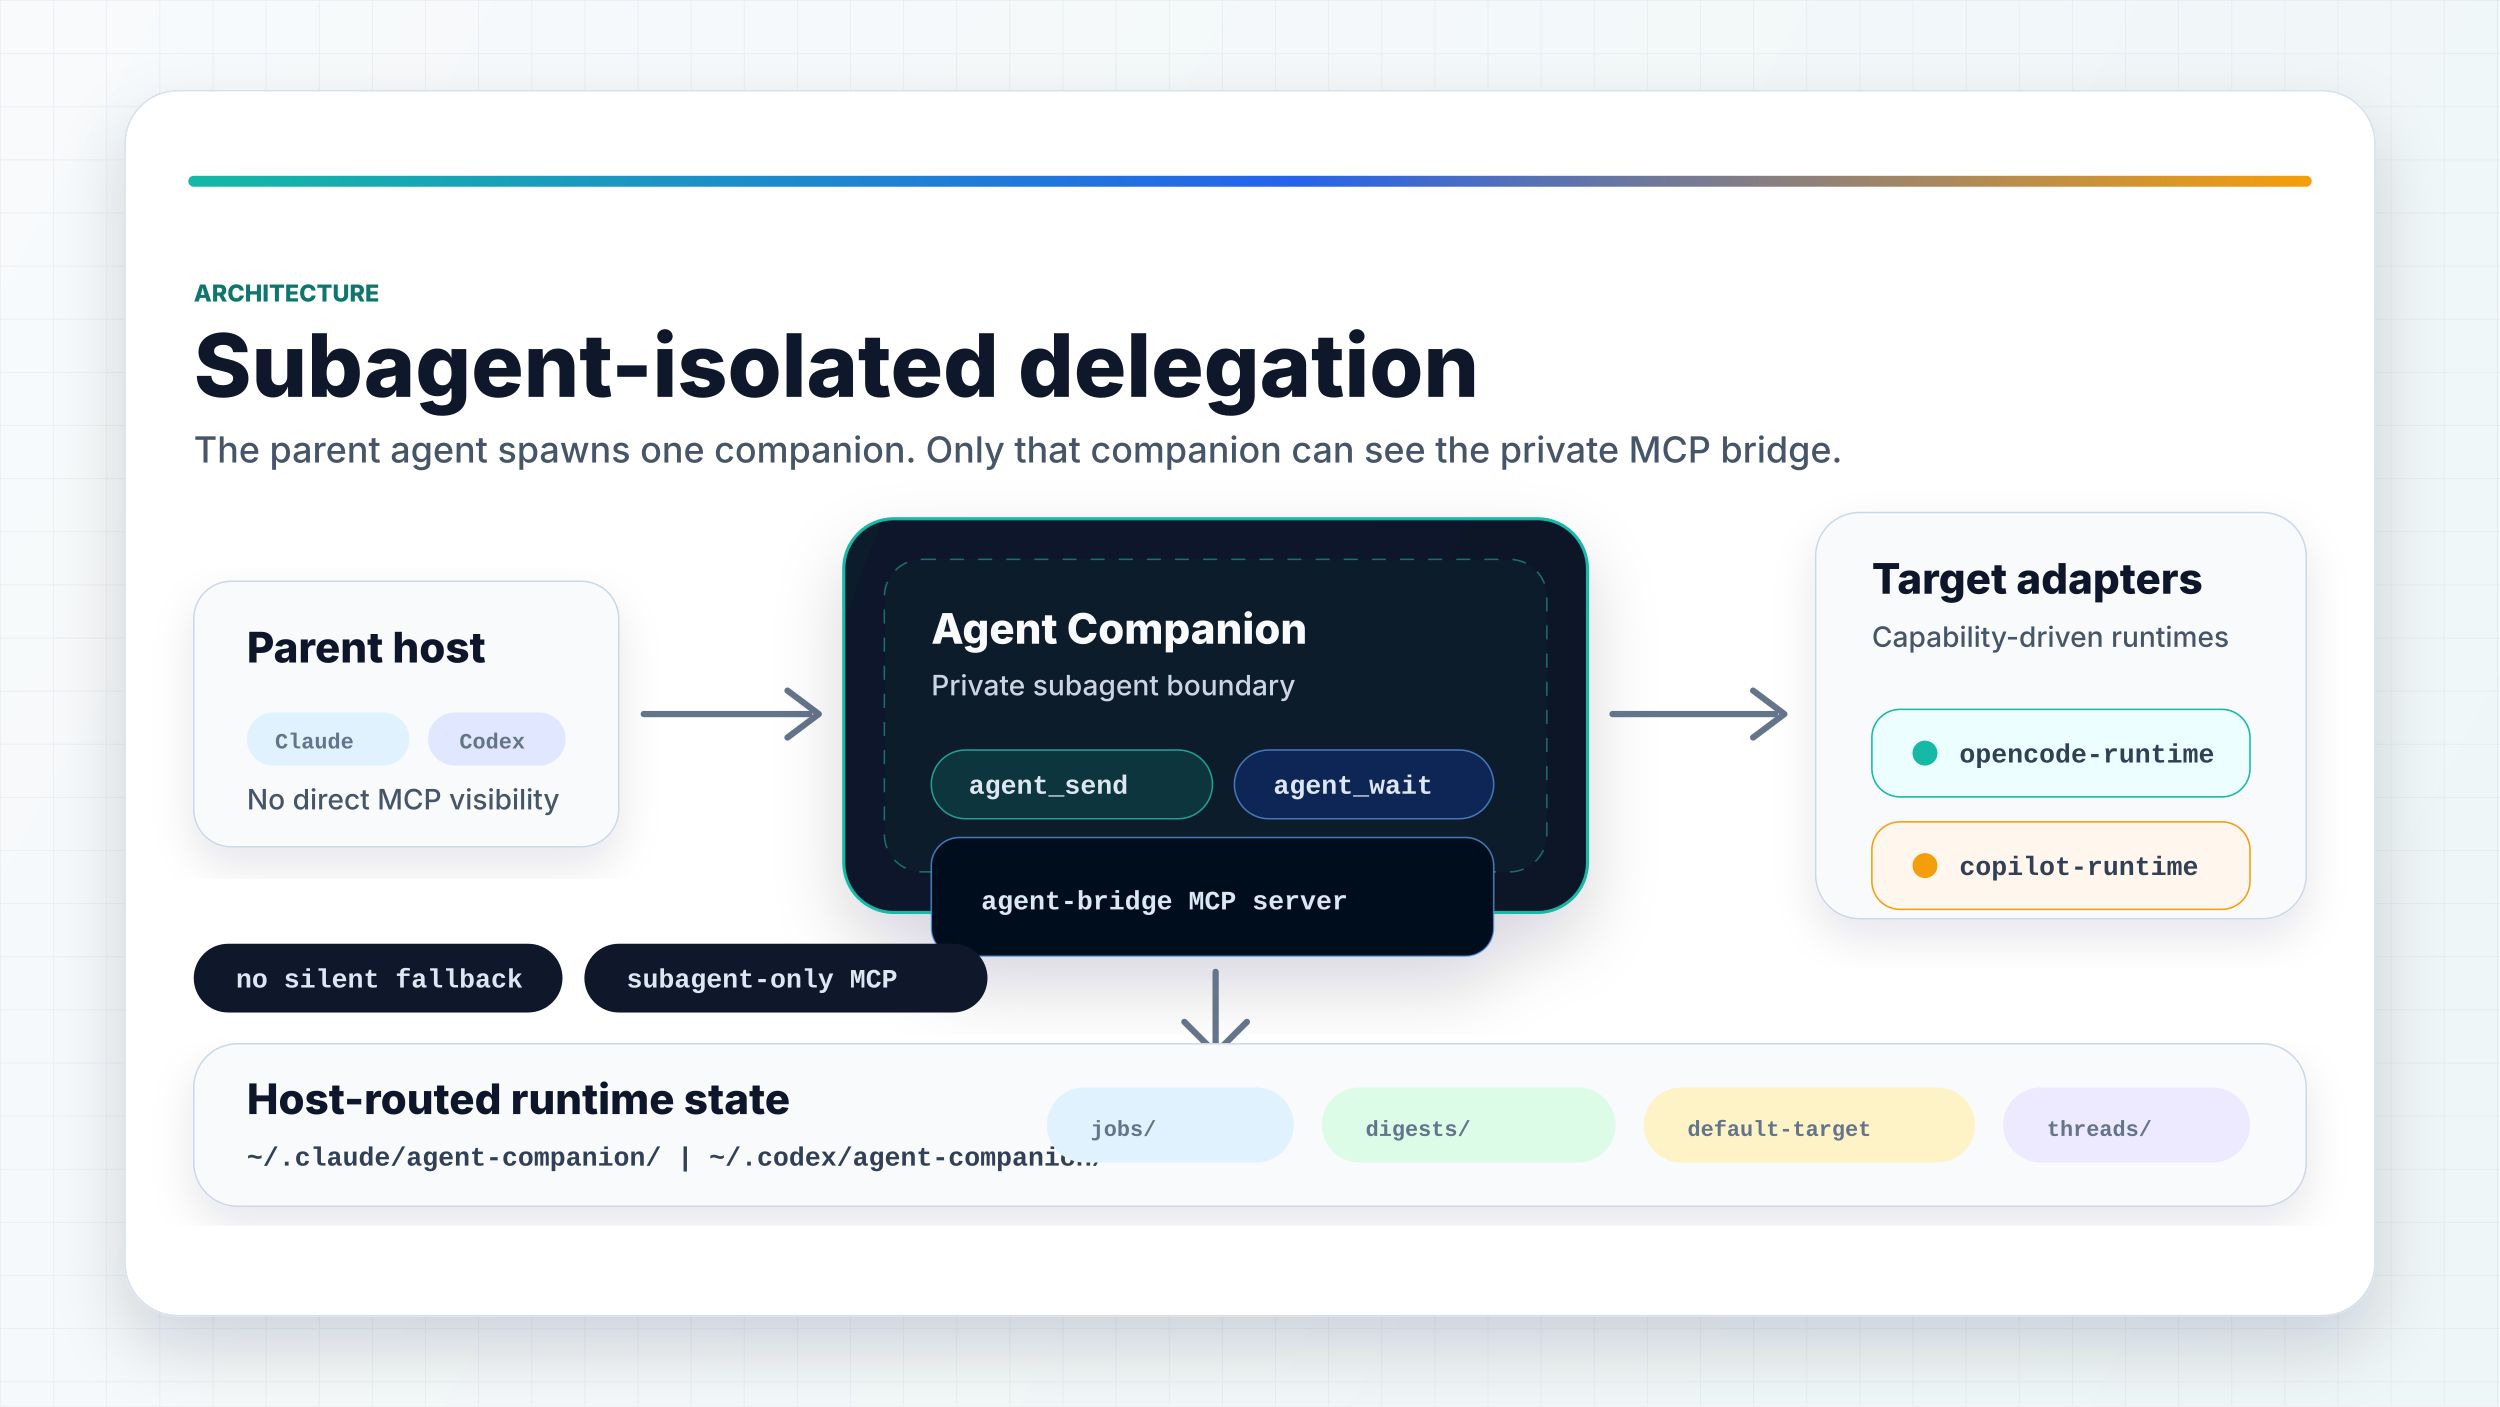
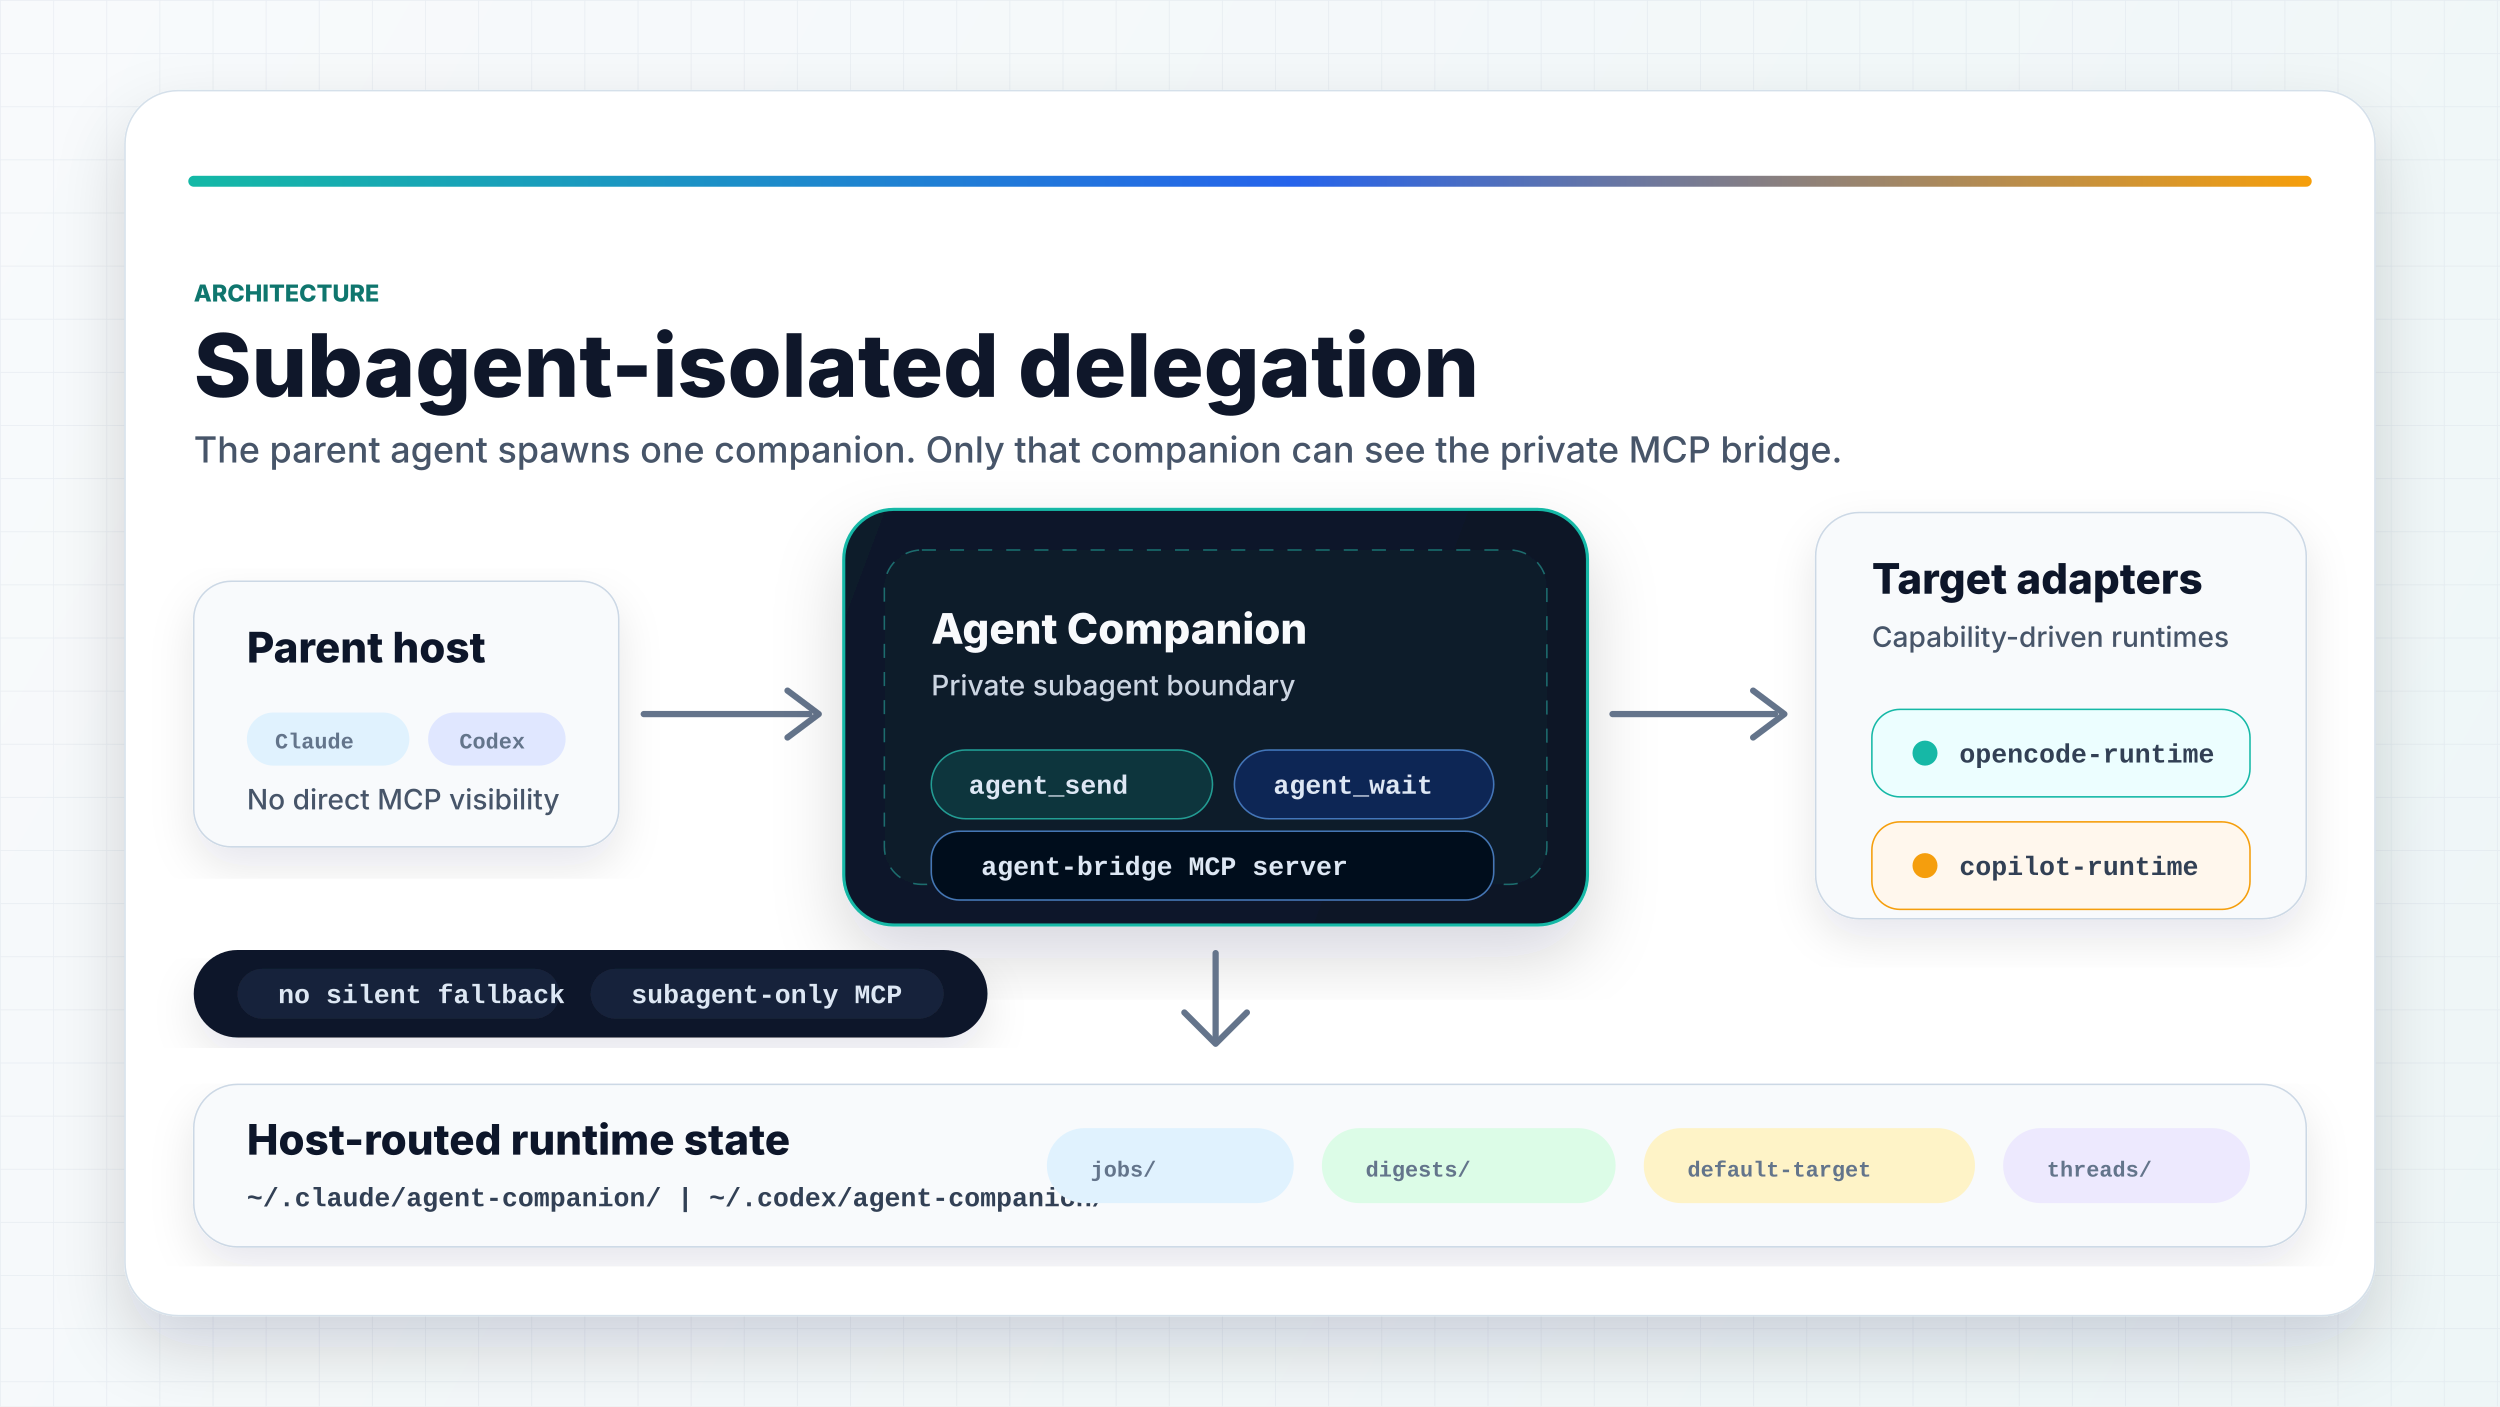
<svg xmlns="http://www.w3.org/2000/svg" width="3200" height="1800" viewBox="0 0 1600 900" fill="none" role="img" aria-labelledby="title desc">
  <defs>
    <linearGradient id="page" x1="0" y1="0" x2="1600" y2="900" gradientUnits="userSpaceOnUse">
      <stop offset="0" stop-color="#F8FAFC" />
      <stop offset="1" stop-color="#EEF6F7" />
    </linearGradient>
    <linearGradient id="brand" x1="124" y1="116" x2="1476" y2="116" gradientUnits="userSpaceOnUse">
      <stop offset="0" stop-color="#14B8A6" />
      <stop offset="0.52" stop-color="#2563EB" />
      <stop offset="1" stop-color="#F59E0B" />
    </linearGradient>
    <linearGradient id="darkPanel" x1="183" y1="301" x2="1424" y2="766" gradientUnits="userSpaceOnUse">
      <stop offset="0" stop-color="#101C2F" />
      <stop offset="1" stop-color="#0B1323" />
    </linearGradient>
    <filter id="shadow" x="-12%" y="-18%" width="124%" height="136%" color-interpolation-filters="sRGB">
      <feDropShadow dx="0" dy="20" stdDeviation="22" flood-color="#0F172A" flood-opacity="0.16" />
    </filter>
    <filter id="softShadow" x="-10%" y="-12%" width="120%" height="124%" color-interpolation-filters="sRGB">
      <feDropShadow dx="0" dy="12" stdDeviation="14" flood-color="#0F172A" flood-opacity="0.10" />
    </filter>
    <pattern id="grid" width="34" height="34" patternUnits="userSpaceOnUse">
      <path d="M34 0H0V34" stroke="#CBD5E1" stroke-opacity="0.33" stroke-width="1" />
    </pattern>
    <style>
      .sans { font-family: Inter, ui-sans-serif, system-ui, -apple-system, BlinkMacSystemFont, "Segoe UI", sans-serif; }
      .mono { font-family: ui-monospace, SFMono-Regular, Menlo, Consolas, "Liberation Mono", monospace; }
      .title { font-size: 56px; font-weight: 780; fill: #0F172A; }
      .subtitle { font-size: 23px; font-weight: 470; fill: #475569; }
      .eyebrow { font-size: 15px; font-weight: 780; letter-spacing: 0; fill: #0F766E; }
      .label { font-size: 27px; font-weight: 760; fill: #0F172A; }
      .labelDark { font-size: 27px; font-weight: 760; fill: #F8FAFC; }
      .body { font-size: 18px; font-weight: 500; fill: #475569; }
      .bodyDark { font-size: 18px; font-weight: 500; fill: #CBD5E1; }
      .code { font-size: 17px; font-weight: 680; fill: #334155; }
      .codeDark { font-size: 17px; font-weight: 680; fill: #DDE7F4; }
      .tiny { font-size: 14px; font-weight: 720; fill: #64748B; }
    </style>
  </defs>
  <rect width="1600" height="900" fill="url(#page)" />
  <rect width="1600" height="900" fill="url(#grid)" />
  <g filter="url(#shadow)">
    <rect x="80" y="58" width="1440" height="784" rx="34" fill="#FFFFFF" stroke="#D5E0EA" />
  </g>
  <path d="M124 116H1476" stroke="url(#brand)" stroke-width="7" stroke-linecap="round" />
  <text x="124" y="193" class="sans eyebrow">ARCHITECTURE</text>
  <text x="124" y="254" class="sans title">Subagent-isolated delegation</text>
  <text x="124" y="296" class="sans subtitle">The parent agent spawns one companion. Only that companion can see the private MCP bridge.</text>
  <g filter="url(#softShadow)">
    <rect x="124" y="372" width="272" height="170" rx="24" fill="#F8FAFC" stroke="#CCD8E5" />
    <text x="158" y="424" class="sans label">Parent host</text>
    <rect x="158" y="456" width="104" height="34" rx="17" fill="#E0F2FE" />
    <text x="176" y="479" class="mono tiny">Claude</text>
    <rect x="274" y="456" width="88" height="34" rx="17" fill="#E0E7FF" />
    <text x="294" y="479" class="mono tiny">Codex</text>
    <text x="158" y="518" class="sans body">No direct MCP visibility</text>
  </g>
  <path d="M412 457H518" stroke="#64748B" stroke-width="4" stroke-linecap="round" />
  <path d="M504 442L524 457L504 472" stroke="#64748B" stroke-width="4" stroke-linecap="round" stroke-linejoin="round" />
  <g filter="url(#shadow)">
-     <rect x="540" y="332" width="476" height="252" rx="32" fill="url(#darkPanel)" stroke="#14B8A6" stroke-width="2" />
-     <rect x="566" y="358" width="424" height="200" rx="24" fill="#0E1A2B" stroke="#2DD4BF" stroke-opacity="0.45" stroke-dasharray="9 9" />
+     <rect x="540" y="326" width="476" height="266" rx="32" fill="url(#darkPanel)" stroke="#14B8A6" stroke-width="2" />
+     <rect x="566" y="352" width="424" height="214" rx="24" fill="#0E1A2B" stroke="#2DD4BF" stroke-opacity="0.45" stroke-dasharray="9 9" />
    <text x="596" y="412" class="sans labelDark">Agent Companion</text>
    <text x="596" y="445" class="sans bodyDark">Private subagent boundary</text>
    <rect x="596" y="480" width="180" height="44" rx="22" fill="#0F766E" fill-opacity="0.28" stroke="#2DD4BF" stroke-opacity="0.68" />
    <text x="620" y="508" class="mono codeDark">agent_send</text>
    <rect x="790" y="480" width="166" height="44" rx="22" fill="#1D4ED8" fill-opacity="0.24" stroke="#60A5FA" stroke-opacity="0.64" />
    <text x="815" y="508" class="mono codeDark">agent_wait</text>
-     <rect x="596" y="536" width="360" height="76" rx="18" fill="#05111E" stroke="#60A5FA" stroke-opacity="0.68" />
-     <text x="628" y="582" class="mono codeDark">agent-bridge MCP server</text>
+     <rect x="596" y="532" width="360" height="44" rx="18" fill="#05111E" stroke="#60A5FA" stroke-opacity="0.68" />
+     <text x="628" y="560" class="mono codeDark">agent-bridge MCP server</text>
  </g>
  <path d="M1032 457H1136" stroke="#64748B" stroke-width="4" stroke-linecap="round" />
  <path d="M1122 442L1142 457L1122 472" stroke="#64748B" stroke-width="4" stroke-linecap="round" stroke-linejoin="round" />
  <g filter="url(#softShadow)">
    <rect x="1162" y="328" width="314" height="260" rx="28" fill="#F8FAFC" stroke="#CCD8E5" />
    <text x="1198" y="380" class="sans label">Target adapters</text>
    <text x="1198" y="414" class="sans body">Capability-driven runtimes</text>
    <rect x="1198" y="454" width="242" height="56" rx="18" fill="#ECFEFF" stroke="#14B8A6" />
    <circle cx="1232" cy="482" r="8" fill="#14B8A6" />
    <text x="1254" y="488" class="mono code">opencode-runtime</text>
    <rect x="1198" y="526" width="242" height="56" rx="18" fill="#FFF7ED" stroke="#F59E0B" />
    <circle cx="1232" cy="554" r="8" fill="#F59E0B" />
    <text x="1254" y="560" class="mono code">copilot-runtime</text>
  </g>
-   <path d="M778 622V672" stroke="#64748B" stroke-width="4" stroke-linecap="round" />
-   <path d="M758 654L778 674L798 654" stroke="#64748B" stroke-width="4" stroke-linecap="round" stroke-linejoin="round" />
+   <path d="M778 610V666" stroke="#64748B" stroke-width="4" stroke-linecap="round" />
+   <path d="M758 648L778 668L798 648" stroke="#64748B" stroke-width="4" stroke-linecap="round" stroke-linejoin="round" />
  <g filter="url(#softShadow)">
-     <rect x="124" y="668" width="1352" height="104" rx="28" fill="#F8FAFC" stroke="#CCD8E5" />
-     <text x="158" y="713" class="sans label">Host-routed runtime state</text>
-     <text x="158" y="746" class="mono code">~/.claude/agent-companion/  |  ~/.codex/agent-companion/</text>
-     <rect x="670" y="696" width="158" height="48" rx="24" fill="#E0F2FE" />
-     <text x="698" y="727" class="mono tiny">jobs/</text>
-     <rect x="846" y="696" width="188" height="48" rx="24" fill="#DCFCE7" />
-     <text x="874" y="727" class="mono tiny">digests/</text>
-     <rect x="1052" y="696" width="212" height="48" rx="24" fill="#FEF3C7" />
-     <text x="1080" y="727" class="mono tiny">default-target</text>
-     <rect x="1282" y="696" width="158" height="48" rx="24" fill="#EDE9FE" />
-     <text x="1310" y="727" class="mono tiny">threads/</text>
+     <rect x="124" y="694" width="1352" height="104" rx="28" fill="#F8FAFC" stroke="#CCD8E5" />
+     <text x="158" y="739" class="sans label">Host-routed runtime state</text>
+     <text x="158" y="772" class="mono code">~/.claude/agent-companion/  |  ~/.codex/agent-companion/</text>
+     <rect x="670" y="722" width="158" height="48" rx="24" fill="#E0F2FE" />
+     <text x="698" y="753" class="mono tiny">jobs/</text>
+     <rect x="846" y="722" width="188" height="48" rx="24" fill="#DCFCE7" />
+     <text x="874" y="753" class="mono tiny">digests/</text>
+     <rect x="1052" y="722" width="212" height="48" rx="24" fill="#FEF3C7" />
+     <text x="1080" y="753" class="mono tiny">default-target</text>
+     <rect x="1282" y="722" width="158" height="48" rx="24" fill="#EDE9FE" />
+     <text x="1310" y="753" class="mono tiny">threads/</text>
  </g>
-   <g>
-     <rect x="124" y="604" width="236" height="44" rx="22" fill="#0F172A" />
-     <text x="151" y="632" class="mono codeDark">no silent fallback</text>
-     <rect x="374" y="604" width="258" height="44" rx="22" fill="#0F172A" />
-     <text x="401" y="632" class="mono codeDark">subagent-only MCP</text>
+   <g filter="url(#softShadow)">
+     <rect x="124" y="608" width="508" height="56" rx="28" fill="#0F172A" />
+     <rect x="152" y="620" width="206" height="32" rx="16" fill="#17243A" />
+     <text x="178" y="642" class="mono codeDark">no silent fallback</text>
+     <rect x="378" y="620" width="226" height="32" rx="16" fill="#17243A" />
+     <text x="404" y="642" class="mono codeDark">subagent-only MCP</text>
  </g>
</svg>
